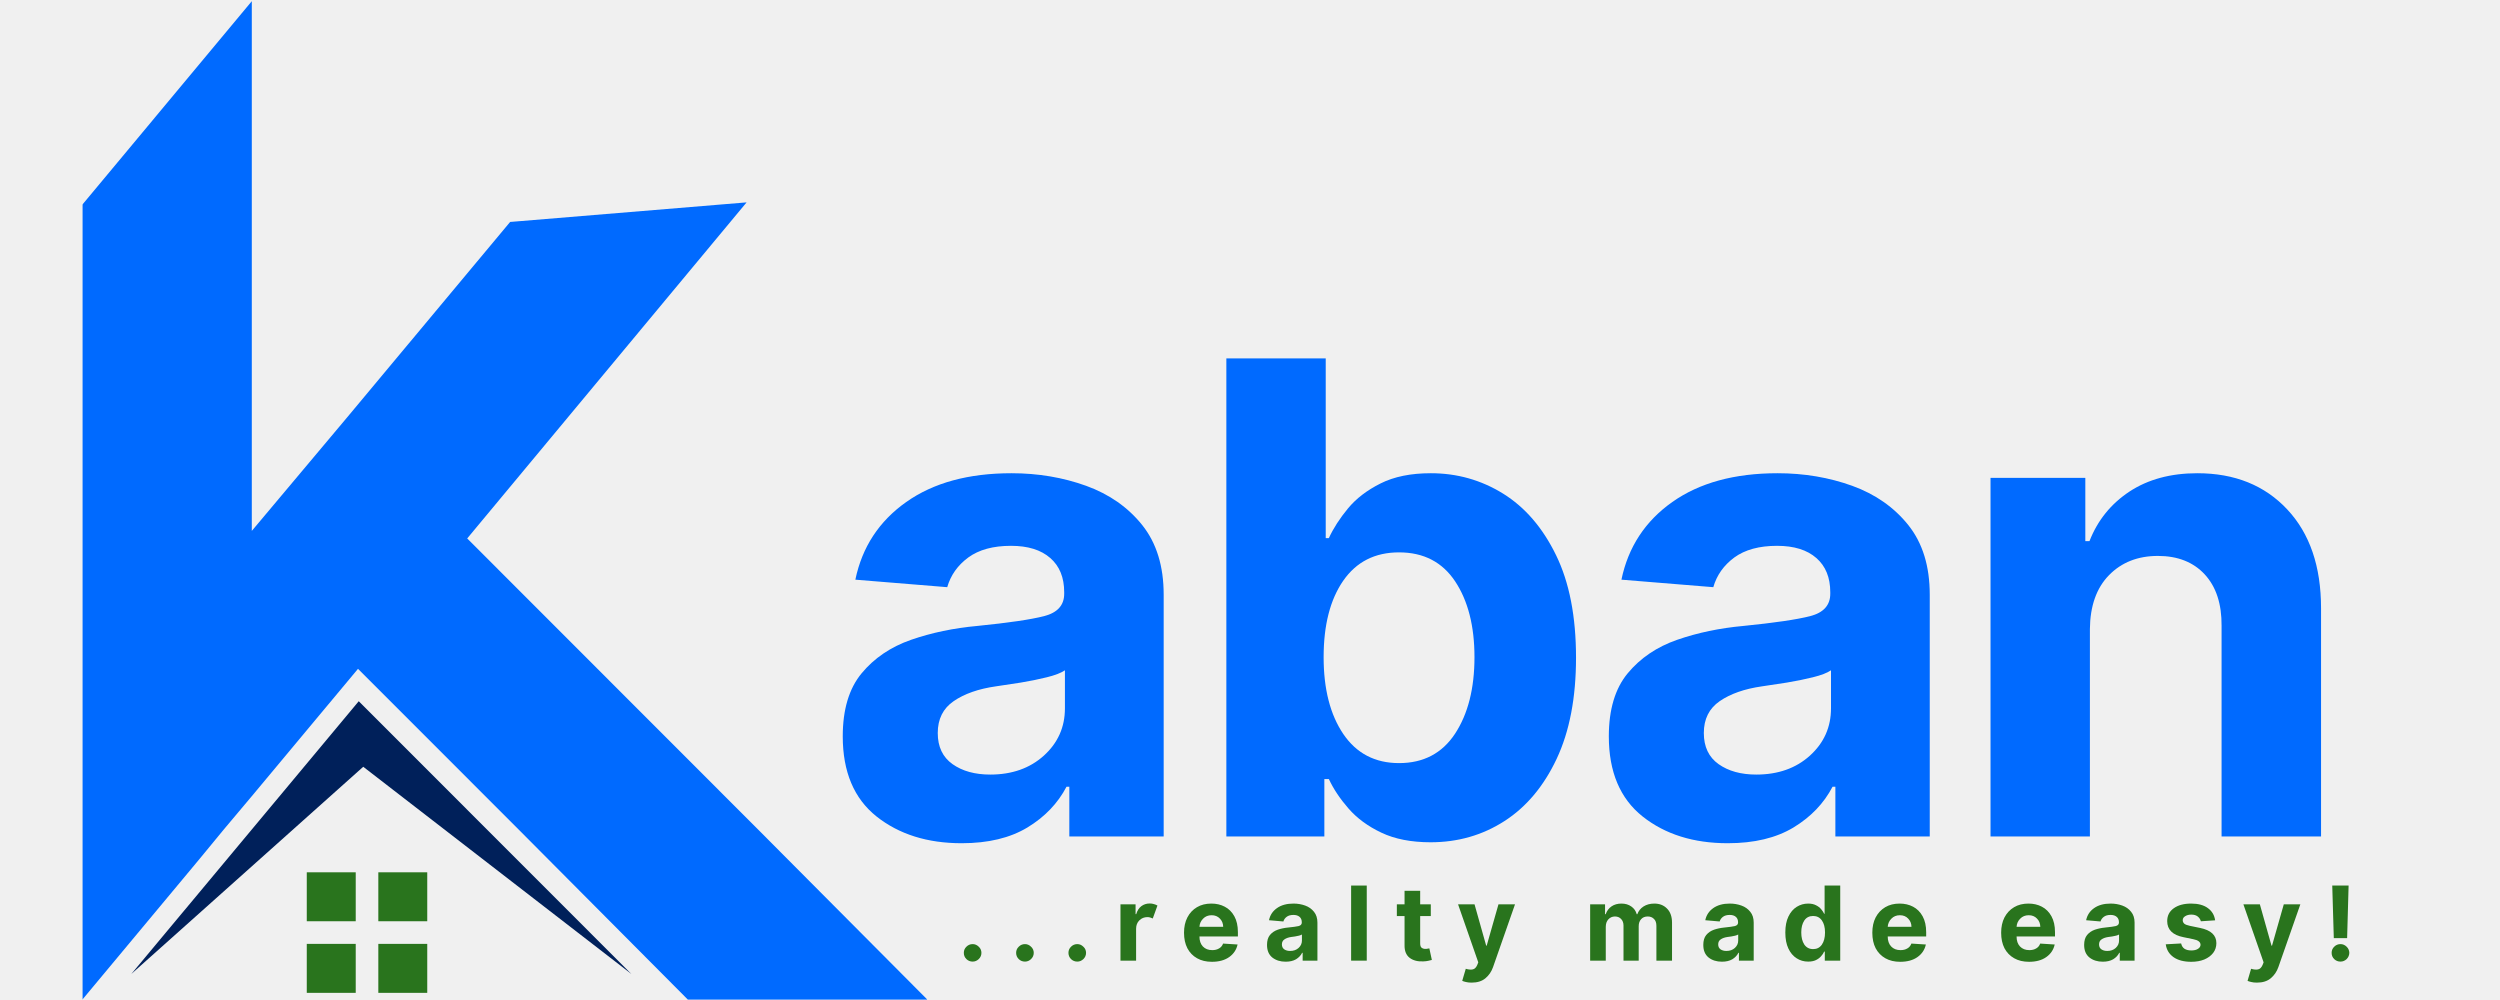
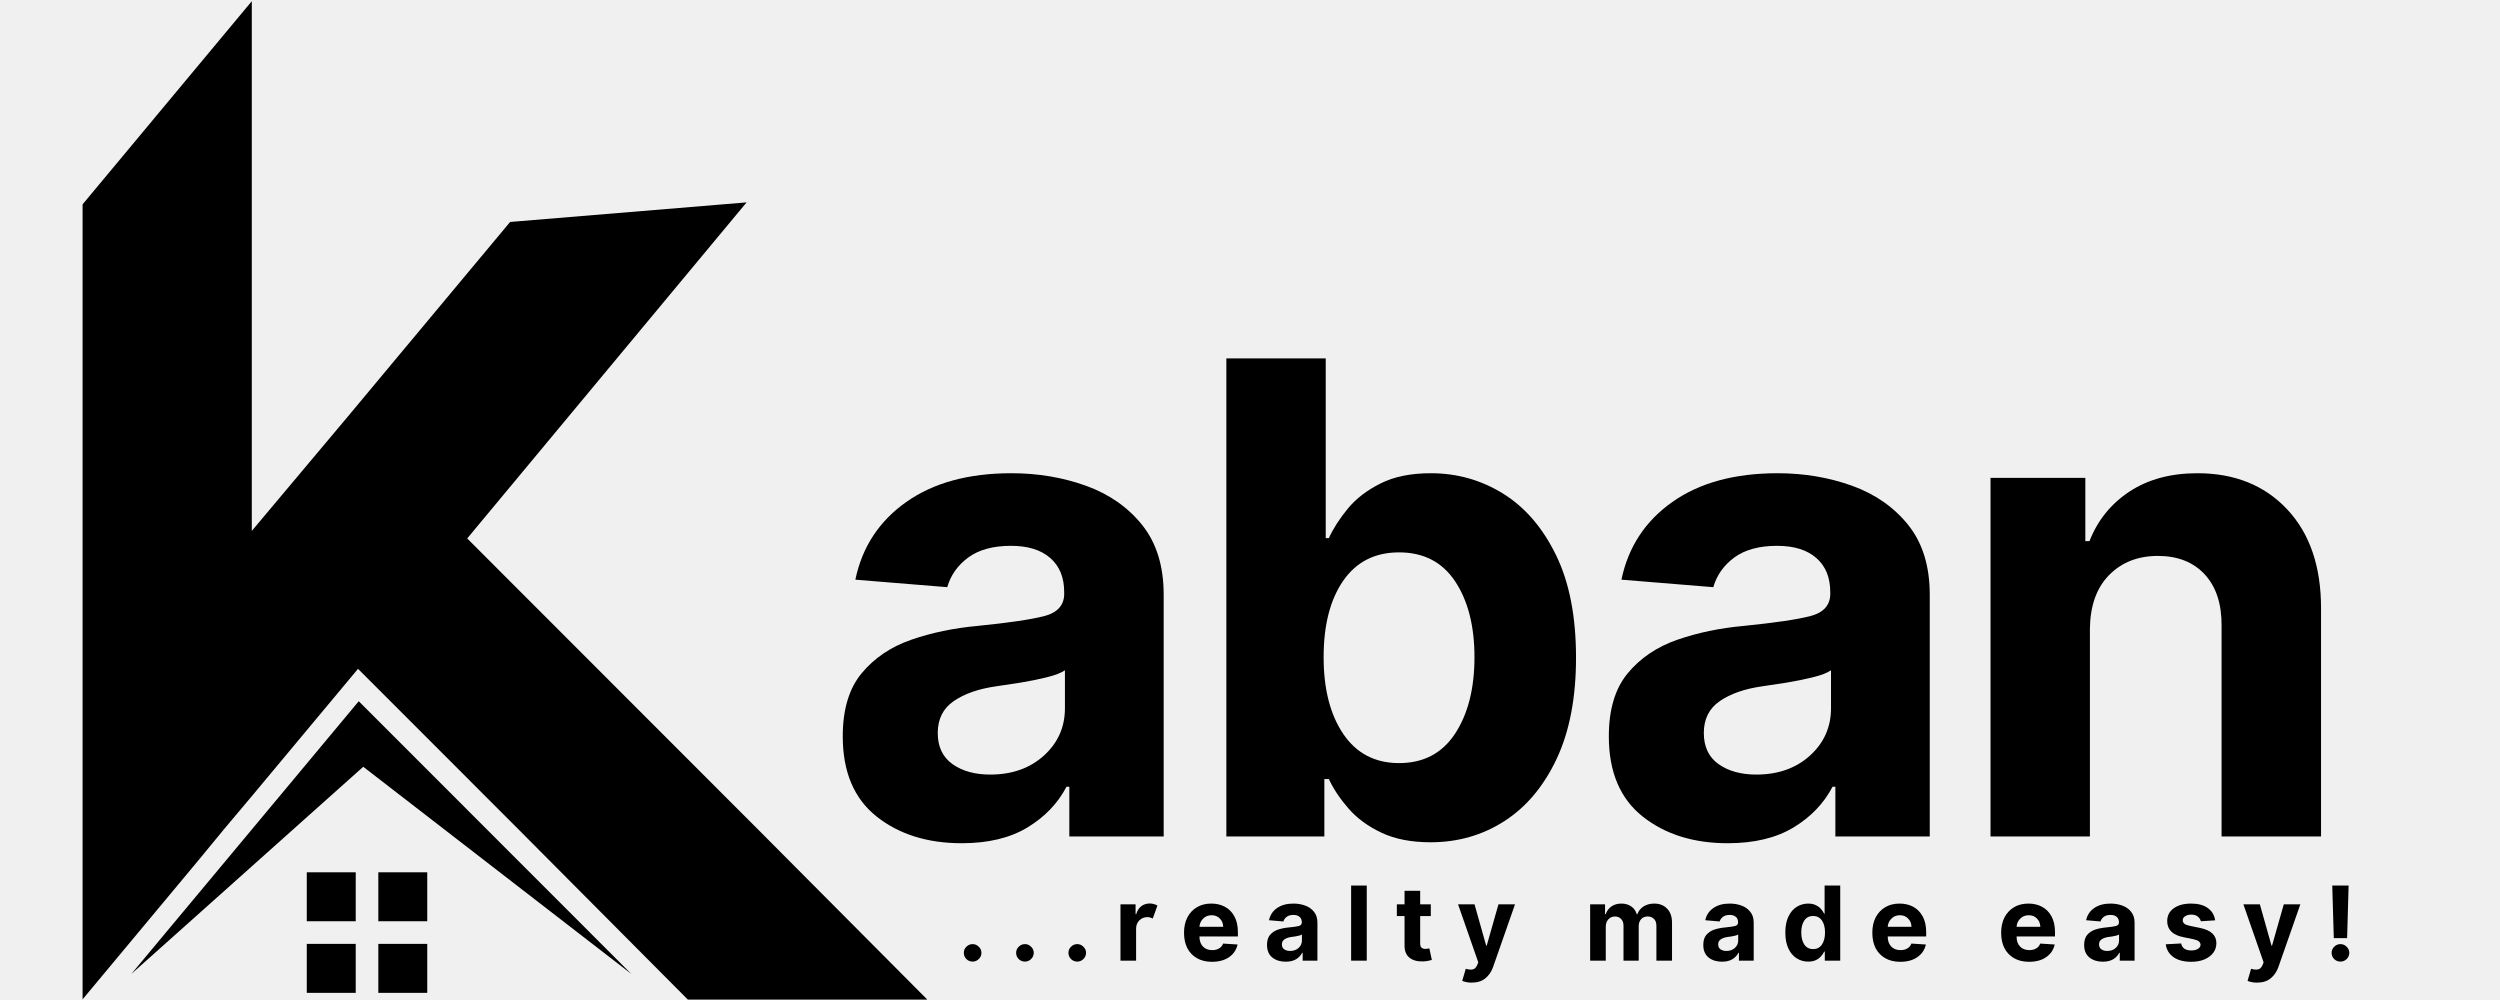
- <svg xmlns="http://www.w3.org/2000/svg" width="100" height="40" viewBox="0 0 100 40" fill="none">
+ <svg xmlns="http://www.w3.org/2000/svg" width="100" id="img" height="40" viewBox="0 0 100 40" fill="none">
  <g clip-path="url(#clip0_197_4858)">
    <mask id="mask0_197_4858" style="mask-type:luminance" maskUnits="userSpaceOnUse" x="3" y="0" width="35" height="41">
      <path d="M3.294 0.016H37.094V40.016H3.294V0.016Z" fill="white" />
    </mask>
    <g mask="url(#mask0_197_4858)">
-       <path fill-rule="evenodd" clip-rule="evenodd" d="M10.072 21.236V0.047L3.294 8.185V39.985L7.964 34.379L8.957 33.173L10.072 31.847L14.32 26.753L15.917 28.35L20.737 33.173L27.515 39.985H37.094L30.316 33.173L18.688 21.538L29.864 8.095L20.405 8.878L13.868 16.716L10.072 21.236Z" fill="#006AFF" />
+       <path fill-rule="evenodd" clip-rule="evenodd" d="M10.072 21.236V0.047L3.294 8.185V39.985L7.964 34.379L8.957 33.173L10.072 31.847L14.32 26.753L15.917 28.35L20.737 33.173L27.515 39.985H37.094L30.316 33.173L18.688 21.538L29.864 8.095L20.405 8.878L13.868 16.716L10.072 21.236Z" fill="currentColor" />
    </g>
-     <path d="M14.229 39.714H12.271V37.755H14.229V39.714ZM12.271 36.85V34.892H14.229V36.85H12.271ZM15.133 34.892H17.09V36.85H15.133V34.892ZM17.09 37.755V39.714H15.133V37.755H17.09Z" fill="#29741D" />
-     <path fill-rule="evenodd" clip-rule="evenodd" d="M5.252 38.96L14.35 28.049L25.255 38.96L14.53 30.671L5.252 38.96Z" fill="#00205A" />
-     <path d="M38.468 33.729C37.099 33.729 35.962 33.373 35.06 32.658C34.16 31.941 33.71 30.873 33.71 29.454C33.71 28.382 33.961 27.541 34.464 26.933C34.969 26.323 35.631 25.875 36.447 25.591C37.266 25.308 38.15 25.123 39.097 25.037C40.341 24.912 41.231 24.782 41.764 24.645C42.3 24.507 42.568 24.208 42.568 23.75V23.691C42.568 23.099 42.382 22.643 42.01 22.32C41.64 21.995 41.116 21.833 40.439 21.833C39.724 21.833 39.156 21.989 38.731 22.299C38.308 22.611 38.028 23.007 37.889 23.487L34.214 23.187C34.486 21.882 35.165 20.845 36.252 20.079C37.337 19.312 38.74 18.929 40.46 18.929C41.523 18.929 42.519 19.098 43.447 19.433C44.374 19.769 45.123 20.294 45.693 21.008C46.262 21.723 46.547 22.648 46.547 23.787V33.458H42.773V31.47H42.66C42.312 32.135 41.791 32.678 41.097 33.099C40.403 33.518 39.527 33.729 38.468 33.729ZM39.61 30.983C40.479 30.983 41.194 30.731 41.756 30.224C42.316 29.716 42.597 29.086 42.597 28.333V26.812C42.441 26.918 42.2 27.011 41.873 27.091C41.547 27.172 41.199 27.243 40.827 27.304C40.457 27.362 40.127 27.412 39.835 27.454C39.137 27.554 38.575 27.752 38.148 28.045C37.722 28.337 37.51 28.762 37.51 29.32C37.51 29.87 37.707 30.286 38.102 30.566C38.495 30.844 38.998 30.983 39.61 30.983Z" fill="#006AFF" />
-     <path d="M49.054 33.458V14.337H53.029V21.524H53.154C53.334 21.133 53.588 20.739 53.916 20.341C54.246 19.941 54.683 19.607 55.224 19.337C55.766 19.065 56.435 18.929 57.233 18.929C58.283 18.929 59.246 19.201 60.124 19.745C61.002 20.29 61.708 21.11 62.241 22.204C62.775 23.295 63.041 24.664 63.041 26.308C63.041 27.906 62.783 29.254 62.266 30.354C61.749 31.451 61.052 32.282 60.175 32.845C59.296 33.41 58.313 33.691 57.224 33.691C56.452 33.691 55.796 33.563 55.258 33.308C54.718 33.053 54.28 32.731 53.941 32.341C53.602 31.953 53.339 31.56 53.154 31.162H52.974V33.458H49.054ZM52.945 26.287C52.945 27.562 53.208 28.587 53.733 29.362C54.26 30.137 55.004 30.524 55.962 30.524C56.939 30.524 57.687 30.132 58.204 29.345C58.72 28.557 58.979 27.537 58.979 26.287C58.979 25.043 58.721 24.033 58.208 23.258C57.693 22.483 56.945 22.095 55.962 22.095C54.998 22.095 54.254 22.473 53.729 23.229C53.206 23.985 52.945 25.004 52.945 26.287Z" fill="#006AFF" />
-     <path d="M69.111 33.729C67.741 33.729 66.605 33.373 65.703 32.658C64.802 31.941 64.353 30.873 64.353 29.454C64.353 28.382 64.604 27.541 65.107 26.933C65.612 26.323 66.273 25.875 67.09 25.591C67.909 25.308 68.792 25.123 69.74 25.037C70.984 24.912 71.873 24.782 72.407 24.645C72.942 24.507 73.211 24.208 73.211 23.75V23.691C73.211 23.099 73.024 22.643 72.653 22.32C72.283 21.995 71.759 21.833 71.082 21.833C70.367 21.833 69.798 21.989 69.373 22.299C68.951 22.611 68.67 23.007 68.532 23.487L64.857 23.187C65.129 21.882 65.808 20.845 66.894 20.079C67.98 19.312 69.383 18.929 71.103 18.929C72.166 18.929 73.162 19.098 74.09 19.433C75.017 19.769 75.766 20.294 76.336 21.008C76.905 21.723 77.19 22.648 77.19 23.787V33.458H73.415V31.47H73.302C72.955 32.135 72.434 32.678 71.74 33.099C71.045 33.518 70.169 33.729 69.111 33.729ZM70.252 30.983C71.121 30.983 71.837 30.731 72.398 30.224C72.959 29.716 73.24 29.086 73.24 28.333V26.812C73.084 26.918 72.842 27.011 72.515 27.091C72.19 27.172 71.841 27.243 71.469 27.304C71.099 27.362 70.769 27.412 70.478 27.454C69.78 27.554 69.217 27.752 68.79 28.045C68.365 28.337 68.153 28.762 68.153 29.32C68.153 29.87 68.349 30.286 68.744 30.566C69.138 30.844 69.641 30.983 70.252 30.983Z" fill="#006AFF" />
-     <path d="M83.596 25.166V33.458H79.621V19.116H83.413V21.645H83.579C83.904 20.812 84.438 20.152 85.179 19.662C85.923 19.174 86.827 18.929 87.892 18.929C89.386 18.929 90.585 19.411 91.488 20.375C92.39 21.336 92.842 22.654 92.842 24.329V33.458H88.863V25.037C88.871 24.16 88.647 23.474 88.192 22.979C87.736 22.485 87.111 22.237 86.317 22.237C85.514 22.237 84.861 22.494 84.359 23.008C83.859 23.519 83.604 24.239 83.596 25.166Z" fill="#006AFF" />
-     <path d="M38.907 38.464C38.809 38.464 38.726 38.43 38.657 38.364C38.587 38.295 38.553 38.212 38.553 38.114C38.553 38.017 38.587 37.934 38.657 37.868C38.726 37.799 38.809 37.764 38.907 37.764C38.999 37.764 39.079 37.799 39.149 37.868C39.22 37.934 39.257 38.017 39.257 38.114C39.257 38.212 39.22 38.295 39.149 38.364C39.079 38.43 38.999 38.464 38.907 38.464Z" fill="#29741D" />
-     <path d="M41 38.464C40.902 38.464 40.818 38.43 40.75 38.364C40.68 38.295 40.645 38.212 40.645 38.114C40.645 38.017 40.68 37.934 40.75 37.868C40.818 37.799 40.902 37.764 41 37.764C41.091 37.764 41.172 37.799 41.241 37.868C41.313 37.934 41.35 38.017 41.35 38.114C41.35 38.212 41.313 38.295 41.241 38.364C41.172 38.43 41.091 38.464 41 38.464Z" fill="#29741D" />
-     <path d="M43.092 38.464C42.995 38.464 42.911 38.43 42.842 38.364C42.773 38.295 42.738 38.212 42.738 38.114C42.738 38.017 42.773 37.934 42.842 37.868C42.911 37.799 42.995 37.764 43.092 37.764C43.184 37.764 43.264 37.799 43.334 37.868C43.406 37.934 43.442 38.017 43.442 38.114C43.442 38.212 43.406 38.295 43.334 38.364C43.264 38.43 43.184 38.464 43.092 38.464Z" fill="#29741D" />
-     <path d="M44.819 38.426V36.172H45.423V36.564H45.449C45.49 36.425 45.558 36.32 45.653 36.247C45.749 36.175 45.862 36.139 45.99 36.139C46.051 36.139 46.107 36.147 46.157 36.164C46.209 36.178 46.257 36.197 46.298 36.222L46.111 36.739C46.08 36.725 46.046 36.713 46.011 36.701C45.978 36.691 45.94 36.684 45.898 36.684C45.77 36.684 45.662 36.728 45.574 36.814C45.487 36.9 45.444 37.013 45.444 37.151V38.426H44.819Z" fill="#29741D" />
-     <path d="M48.478 38.472C48.247 38.472 48.049 38.425 47.882 38.33C47.715 38.236 47.586 38.103 47.495 37.93C47.405 37.755 47.361 37.549 47.361 37.309C47.361 37.076 47.405 36.872 47.495 36.697C47.586 36.522 47.713 36.386 47.878 36.288C48.041 36.191 48.233 36.143 48.453 36.143C48.653 36.143 48.832 36.184 48.99 36.268C49.151 36.351 49.279 36.479 49.374 36.651C49.468 36.821 49.516 37.033 49.516 37.288V37.459H47.978C47.978 37.629 48.024 37.762 48.115 37.859C48.209 37.957 48.334 38.005 48.49 38.005C48.596 38.005 48.686 37.983 48.761 37.938C48.838 37.895 48.893 37.829 48.924 37.743L49.503 37.78C49.458 37.988 49.346 38.157 49.166 38.284C48.987 38.409 48.758 38.472 48.478 38.472ZM47.978 37.072H48.928C48.925 36.938 48.88 36.829 48.795 36.743C48.711 36.654 48.601 36.609 48.465 36.609C48.326 36.609 48.212 36.655 48.124 36.747C48.034 36.836 47.986 36.945 47.978 37.072Z" fill="#29741D" />
-     <path d="M51.426 38.468C51.212 38.468 51.035 38.412 50.893 38.301C50.752 38.187 50.681 38.02 50.681 37.797C50.681 37.628 50.719 37.496 50.797 37.401C50.877 37.304 50.982 37.233 51.11 37.188C51.237 37.145 51.377 37.115 51.526 37.101C51.72 37.082 51.86 37.062 51.943 37.043C52.029 37.021 52.072 36.974 52.072 36.901V36.893C52.072 36.799 52.043 36.726 51.985 36.676C51.926 36.624 51.844 36.597 51.739 36.597C51.624 36.597 51.535 36.622 51.468 36.672C51.401 36.722 51.357 36.784 51.335 36.859L50.76 36.809C50.801 36.607 50.907 36.446 51.077 36.326C51.248 36.204 51.469 36.143 51.739 36.143C51.906 36.143 52.061 36.17 52.206 36.222C52.352 36.275 52.47 36.358 52.56 36.472C52.651 36.583 52.697 36.728 52.697 36.905V38.426H52.106V38.113H52.085C52.032 38.22 51.949 38.305 51.839 38.372C51.731 38.435 51.593 38.468 51.426 38.468ZM51.606 38.038C51.741 38.038 51.854 37.999 51.943 37.918C52.032 37.837 52.077 37.738 52.077 37.622V37.38C52.051 37.397 52.012 37.412 51.96 37.426C51.91 37.437 51.856 37.449 51.797 37.459C51.739 37.468 51.687 37.475 51.643 37.48C51.532 37.497 51.443 37.529 51.377 37.576C51.31 37.621 51.276 37.687 51.276 37.776C51.276 37.862 51.307 37.928 51.368 37.972C51.432 38.017 51.511 38.038 51.606 38.038Z" fill="#29741D" />
-     <path d="M54.67 35.422V38.426H54.045V35.422H54.67Z" fill="#29741D" />
-     <path d="M57.232 36.172V36.643H56.807V37.735C56.807 37.822 56.826 37.88 56.866 37.91C56.904 37.941 56.955 37.956 57.02 37.956C57.047 37.956 57.075 37.954 57.103 37.947C57.133 37.942 57.157 37.938 57.174 37.935L57.274 38.398C57.241 38.409 57.195 38.42 57.136 38.431C57.08 38.444 57.013 38.453 56.932 38.456C56.704 38.466 56.521 38.418 56.382 38.31C56.246 38.202 56.179 38.037 56.182 37.814V36.643H55.874V36.172H56.182V35.631H56.807V36.172H57.232Z" fill="#29741D" />
-     <path d="M58.864 39.305C58.774 39.305 58.698 39.297 58.635 39.28C58.573 39.266 58.524 39.251 58.489 39.234L58.631 38.751C58.741 38.784 58.835 38.793 58.91 38.776C58.985 38.761 59.044 38.703 59.089 38.601L59.131 38.493L58.322 36.172H58.981L59.447 37.826H59.468L59.939 36.172H60.601L59.722 38.684C59.658 38.865 59.557 39.014 59.418 39.13C59.279 39.247 59.094 39.305 58.864 39.305Z" fill="#29741D" />
-     <path d="M63.606 38.426V36.172H64.202V36.568H64.227C64.274 36.434 64.352 36.33 64.461 36.255C64.571 36.18 64.703 36.143 64.856 36.143C65.012 36.143 65.144 36.182 65.252 36.259C65.361 36.334 65.433 36.437 65.469 36.568H65.494C65.538 36.441 65.62 36.337 65.74 36.259C65.862 36.182 66.006 36.143 66.173 36.143C66.381 36.143 66.55 36.209 66.681 36.343C66.815 36.476 66.881 36.666 66.881 36.909V38.426H66.256V37.034C66.256 36.909 66.223 36.816 66.156 36.755C66.092 36.691 66.011 36.659 65.911 36.659C65.796 36.659 65.707 36.696 65.644 36.768C65.579 36.84 65.548 36.934 65.548 37.051V38.426H64.94V37.022C64.94 36.911 64.907 36.824 64.844 36.759C64.782 36.693 64.7 36.659 64.598 36.659C64.495 36.659 64.407 36.697 64.336 36.772C64.266 36.847 64.231 36.947 64.231 37.072V38.426H63.606Z" fill="#29741D" />
-     <path d="M68.878 38.468C68.663 38.468 68.486 38.412 68.344 38.301C68.203 38.187 68.132 38.02 68.132 37.797C68.132 37.628 68.17 37.496 68.249 37.401C68.329 37.304 68.433 37.233 68.561 37.188C68.688 37.145 68.828 37.115 68.978 37.101C69.171 37.082 69.311 37.062 69.394 37.043C69.48 37.021 69.523 36.974 69.523 36.901V36.893C69.523 36.799 69.494 36.726 69.436 36.676C69.378 36.624 69.295 36.597 69.19 36.597C69.076 36.597 68.986 36.622 68.919 36.672C68.853 36.722 68.808 36.784 68.786 36.859L68.211 36.809C68.253 36.607 68.358 36.446 68.528 36.326C68.7 36.204 68.92 36.143 69.19 36.143C69.357 36.143 69.512 36.17 69.657 36.222C69.804 36.275 69.921 36.358 70.011 36.472C70.103 36.583 70.148 36.728 70.148 36.905V38.426H69.557V38.113H69.536C69.483 38.22 69.401 38.305 69.29 38.372C69.182 38.435 69.044 38.468 68.878 38.468ZM69.057 38.038C69.192 38.038 69.305 37.999 69.394 37.918C69.483 37.837 69.528 37.738 69.528 37.622V37.38C69.503 37.397 69.463 37.412 69.411 37.426C69.361 37.437 69.307 37.449 69.249 37.459C69.19 37.468 69.138 37.475 69.094 37.48C68.983 37.497 68.894 37.529 68.828 37.576C68.761 37.621 68.728 37.687 68.728 37.776C68.728 37.862 68.758 37.928 68.819 37.972C68.883 38.017 68.962 38.038 69.057 38.038Z" fill="#29741D" />
-     <path d="M72.326 38.464C72.156 38.464 72.002 38.42 71.863 38.33C71.724 38.242 71.614 38.111 71.534 37.938C71.453 37.767 71.413 37.554 71.413 37.301C71.413 37.043 71.455 36.829 71.538 36.659C71.621 36.487 71.732 36.358 71.871 36.272C72.01 36.187 72.161 36.143 72.326 36.143C72.451 36.143 72.555 36.166 72.638 36.209C72.724 36.251 72.793 36.304 72.846 36.368C72.898 36.429 72.939 36.491 72.967 36.551H72.984V35.422H73.609V38.426H72.992V38.063H72.967C72.939 38.128 72.897 38.191 72.842 38.251C72.789 38.312 72.719 38.364 72.634 38.405C72.551 38.444 72.448 38.464 72.326 38.464ZM72.526 37.964C72.676 37.964 72.792 37.904 72.876 37.784C72.959 37.663 73.001 37.5 73.001 37.297C73.001 37.097 72.959 36.938 72.876 36.818C72.792 36.699 72.676 36.639 72.526 36.639C72.369 36.639 72.252 36.7 72.171 36.822C72.09 36.945 72.051 37.103 72.051 37.297C72.051 37.495 72.09 37.655 72.171 37.78C72.255 37.903 72.373 37.964 72.526 37.964Z" fill="#29741D" />
-     <path d="M76.009 38.472C75.778 38.472 75.58 38.425 75.413 38.33C75.247 38.236 75.118 38.103 75.026 37.93C74.936 37.755 74.893 37.549 74.893 37.309C74.893 37.076 74.936 36.872 75.026 36.697C75.118 36.522 75.245 36.386 75.409 36.288C75.573 36.191 75.764 36.143 75.984 36.143C76.184 36.143 76.363 36.184 76.522 36.268C76.682 36.351 76.81 36.479 76.905 36.651C76.999 36.821 77.047 37.033 77.047 37.288V37.459H75.509C75.509 37.629 75.555 37.762 75.647 37.859C75.74 37.957 75.865 38.005 76.022 38.005C76.127 38.005 76.218 37.983 76.293 37.938C76.37 37.895 76.424 37.829 76.455 37.743L77.034 37.78C76.99 37.988 76.877 38.157 76.697 38.284C76.519 38.409 76.29 38.472 76.009 38.472ZM75.509 37.072H76.459C76.456 36.938 76.411 36.829 76.326 36.743C76.243 36.654 76.132 36.609 75.997 36.609C75.857 36.609 75.744 36.655 75.655 36.747C75.566 36.836 75.518 36.945 75.509 37.072Z" fill="#29741D" />
-     <path d="M81.163 38.472C80.931 38.472 80.733 38.425 80.567 38.33C80.4 38.236 80.271 38.103 80.179 37.93C80.09 37.755 80.046 37.549 80.046 37.309C80.046 37.076 80.09 36.872 80.179 36.697C80.271 36.522 80.398 36.386 80.563 36.288C80.726 36.191 80.918 36.143 81.138 36.143C81.338 36.143 81.517 36.184 81.675 36.268C81.835 36.351 81.964 36.479 82.058 36.651C82.152 36.821 82.2 37.033 82.2 37.288V37.459H80.663C80.663 37.629 80.708 37.762 80.8 37.859C80.894 37.957 81.019 38.005 81.175 38.005C81.28 38.005 81.371 37.983 81.446 37.938C81.523 37.895 81.577 37.829 81.608 37.743L82.188 37.78C82.143 37.988 82.03 38.157 81.85 38.284C81.672 38.409 81.443 38.472 81.163 38.472ZM80.663 37.072H81.613C81.609 36.938 81.565 36.829 81.479 36.743C81.396 36.654 81.285 36.609 81.15 36.609C81.01 36.609 80.897 36.655 80.808 36.747C80.719 36.836 80.671 36.945 80.663 37.072Z" fill="#29741D" />
-     <path d="M84.112 38.468C83.897 38.468 83.72 38.412 83.579 38.301C83.437 38.187 83.366 38.02 83.366 37.797C83.366 37.628 83.405 37.496 83.483 37.401C83.563 37.304 83.667 37.233 83.795 37.188C83.922 37.145 84.062 37.115 84.212 37.101C84.406 37.082 84.545 37.062 84.629 37.043C84.714 37.021 84.758 36.974 84.758 36.901V36.893C84.758 36.799 84.729 36.726 84.67 36.676C84.612 36.624 84.53 36.597 84.424 36.597C84.31 36.597 84.22 36.622 84.154 36.672C84.087 36.722 84.042 36.784 84.02 36.859L83.445 36.809C83.487 36.607 83.592 36.446 83.762 36.326C83.934 36.204 84.155 36.143 84.424 36.143C84.591 36.143 84.746 36.17 84.891 36.222C85.038 36.275 85.156 36.358 85.245 36.472C85.337 36.583 85.383 36.728 85.383 36.905V38.426H84.791V38.113H84.77C84.717 38.22 84.635 38.305 84.525 38.372C84.416 38.435 84.279 38.468 84.112 38.468ZM84.291 38.038C84.427 38.038 84.539 37.999 84.629 37.918C84.717 37.837 84.762 37.738 84.762 37.622V37.38C84.737 37.397 84.698 37.412 84.645 37.426C84.595 37.437 84.541 37.449 84.483 37.459C84.424 37.468 84.373 37.475 84.329 37.48C84.217 37.497 84.129 37.529 84.062 37.576C83.995 37.621 83.962 37.687 83.962 37.776C83.962 37.862 83.992 37.928 84.054 37.972C84.117 38.017 84.196 38.038 84.291 38.038Z" fill="#29741D" />
-     <path d="M88.605 36.813L88.034 36.851C88.017 36.779 87.977 36.717 87.913 36.663C87.849 36.611 87.763 36.584 87.655 36.584C87.557 36.584 87.476 36.605 87.409 36.647C87.342 36.686 87.309 36.74 87.309 36.809C87.309 36.862 87.33 36.908 87.371 36.947C87.415 36.983 87.49 37.012 87.597 37.034L88.005 37.118C88.438 37.207 88.655 37.409 88.655 37.726C88.655 37.876 88.611 38.007 88.526 38.118C88.439 38.229 88.322 38.316 88.171 38.38C88.022 38.441 87.848 38.472 87.651 38.472C87.353 38.472 87.115 38.409 86.938 38.284C86.763 38.159 86.66 37.988 86.63 37.772L87.246 37.738C87.265 37.833 87.31 37.904 87.38 37.951C87.452 37.996 87.543 38.018 87.655 38.018C87.763 38.018 87.851 37.997 87.917 37.955C87.986 37.911 88.022 37.855 88.022 37.788C88.018 37.678 87.921 37.604 87.73 37.568L87.342 37.488C86.906 37.403 86.688 37.187 86.688 36.843C86.688 36.626 86.776 36.455 86.951 36.33C87.126 36.205 87.357 36.143 87.647 36.143C87.93 36.143 88.153 36.204 88.317 36.326C88.481 36.446 88.577 36.608 88.605 36.813Z" fill="#29741D" />
-     <path d="M90.277 39.305C90.187 39.305 90.111 39.297 90.048 39.28C89.986 39.266 89.937 39.251 89.902 39.234L90.044 38.751C90.154 38.784 90.248 38.793 90.323 38.776C90.398 38.761 90.457 38.703 90.502 38.601L90.544 38.493L89.735 36.172H90.394L90.86 37.826H90.881L91.352 36.172H92.014L91.135 38.684C91.071 38.865 90.97 39.014 90.831 39.13C90.692 39.247 90.507 39.305 90.277 39.305Z" fill="#29741D" />
-     <path d="M93.944 35.422L93.885 37.526H93.352L93.29 35.422H93.944ZM93.619 38.464C93.521 38.464 93.438 38.43 93.369 38.364C93.299 38.295 93.265 38.212 93.265 38.114C93.265 38.017 93.299 37.934 93.369 37.868C93.438 37.799 93.521 37.764 93.619 37.764C93.713 37.764 93.795 37.799 93.865 37.868C93.933 37.934 93.97 38.017 93.973 38.114C93.97 38.212 93.933 38.295 93.865 38.364C93.795 38.43 93.713 38.464 93.619 38.464Z" fill="#29741D" />
+     <path d="M14.229 39.714H12.271V37.755H14.229V39.714ZM12.271 36.85V34.892H14.229V36.85H12.271ZM15.133 34.892H17.09V36.85H15.133V34.892ZM17.09 37.755V39.714H15.133V37.755H17.09Z" fill="currentColor" />
+     <path fill-rule="evenodd" clip-rule="evenodd" d="M5.252 38.96L14.35 28.049L25.255 38.96L14.53 30.671L5.252 38.96Z" fill="currentColor" />
+     <path d="M38.468 33.729C37.099 33.729 35.962 33.373 35.06 32.658C34.16 31.941 33.71 30.873 33.71 29.454C33.71 28.382 33.961 27.541 34.464 26.933C34.969 26.323 35.631 25.875 36.447 25.591C37.266 25.308 38.15 25.123 39.097 25.037C40.341 24.912 41.231 24.782 41.764 24.645C42.3 24.507 42.568 24.208 42.568 23.75V23.691C42.568 23.099 42.382 22.643 42.01 22.32C41.64 21.995 41.116 21.833 40.439 21.833C39.724 21.833 39.156 21.989 38.731 22.299C38.308 22.611 38.028 23.007 37.889 23.487L34.214 23.187C34.486 21.882 35.165 20.845 36.252 20.079C37.337 19.312 38.74 18.929 40.46 18.929C41.523 18.929 42.519 19.098 43.447 19.433C44.374 19.769 45.123 20.294 45.693 21.008C46.262 21.723 46.547 22.648 46.547 23.787V33.458H42.773V31.47H42.66C42.312 32.135 41.791 32.678 41.097 33.099C40.403 33.518 39.527 33.729 38.468 33.729ZM39.61 30.983C40.479 30.983 41.194 30.731 41.756 30.224C42.316 29.716 42.597 29.086 42.597 28.333V26.812C42.441 26.918 42.2 27.011 41.873 27.091C41.547 27.172 41.199 27.243 40.827 27.304C40.457 27.362 40.127 27.412 39.835 27.454C39.137 27.554 38.575 27.752 38.148 28.045C37.722 28.337 37.51 28.762 37.51 29.32C37.51 29.87 37.707 30.286 38.102 30.566C38.495 30.844 38.998 30.983 39.61 30.983Z" fill="currentColor" />
+     <path d="M49.054 33.458V14.337H53.029V21.524H53.154C53.334 21.133 53.588 20.739 53.916 20.341C54.246 19.941 54.683 19.607 55.224 19.337C55.766 19.065 56.435 18.929 57.233 18.929C58.283 18.929 59.246 19.201 60.124 19.745C61.002 20.29 61.708 21.11 62.241 22.204C62.775 23.295 63.041 24.664 63.041 26.308C63.041 27.906 62.783 29.254 62.266 30.354C61.749 31.451 61.052 32.282 60.175 32.845C59.296 33.41 58.313 33.691 57.224 33.691C56.452 33.691 55.796 33.563 55.258 33.308C54.718 33.053 54.28 32.731 53.941 32.341C53.602 31.953 53.339 31.56 53.154 31.162H52.974V33.458H49.054ZM52.945 26.287C52.945 27.562 53.208 28.587 53.733 29.362C54.26 30.137 55.004 30.524 55.962 30.524C56.939 30.524 57.687 30.132 58.204 29.345C58.72 28.557 58.979 27.537 58.979 26.287C58.979 25.043 58.721 24.033 58.208 23.258C57.693 22.483 56.945 22.095 55.962 22.095C54.998 22.095 54.254 22.473 53.729 23.229C53.206 23.985 52.945 25.004 52.945 26.287Z" fill="currentColor" />
+     <path d="M69.111 33.729C67.741 33.729 66.605 33.373 65.703 32.658C64.802 31.941 64.353 30.873 64.353 29.454C64.353 28.382 64.604 27.541 65.107 26.933C65.612 26.323 66.273 25.875 67.09 25.591C67.909 25.308 68.792 25.123 69.74 25.037C70.984 24.912 71.873 24.782 72.407 24.645C72.942 24.507 73.211 24.208 73.211 23.75V23.691C73.211 23.099 73.024 22.643 72.653 22.32C72.283 21.995 71.759 21.833 71.082 21.833C70.367 21.833 69.798 21.989 69.373 22.299C68.951 22.611 68.67 23.007 68.532 23.487L64.857 23.187C65.129 21.882 65.808 20.845 66.894 20.079C67.98 19.312 69.383 18.929 71.103 18.929C72.166 18.929 73.162 19.098 74.09 19.433C75.017 19.769 75.766 20.294 76.336 21.008C76.905 21.723 77.19 22.648 77.19 23.787V33.458H73.415V31.47H73.302C72.955 32.135 72.434 32.678 71.74 33.099C71.045 33.518 70.169 33.729 69.111 33.729ZM70.252 30.983C71.121 30.983 71.837 30.731 72.398 30.224C72.959 29.716 73.24 29.086 73.24 28.333V26.812C73.084 26.918 72.842 27.011 72.515 27.091C72.19 27.172 71.841 27.243 71.469 27.304C71.099 27.362 70.769 27.412 70.478 27.454C69.78 27.554 69.217 27.752 68.79 28.045C68.365 28.337 68.153 28.762 68.153 29.32C68.153 29.87 68.349 30.286 68.744 30.566C69.138 30.844 69.641 30.983 70.252 30.983Z" fill="currentColor" />
+     <path d="M83.596 25.166V33.458H79.621V19.116H83.413V21.645H83.579C83.904 20.812 84.438 20.152 85.179 19.662C85.923 19.174 86.827 18.929 87.892 18.929C89.386 18.929 90.585 19.411 91.488 20.375C92.39 21.336 92.842 22.654 92.842 24.329V33.458H88.863V25.037C88.871 24.16 88.647 23.474 88.192 22.979C87.736 22.485 87.111 22.237 86.317 22.237C85.514 22.237 84.861 22.494 84.359 23.008C83.859 23.519 83.604 24.239 83.596 25.166Z" fill="currentColor" />
+     <path d="M38.907 38.464C38.809 38.464 38.726 38.43 38.657 38.364C38.587 38.295 38.553 38.212 38.553 38.114C38.553 38.017 38.587 37.934 38.657 37.868C38.726 37.799 38.809 37.764 38.907 37.764C38.999 37.764 39.079 37.799 39.149 37.868C39.22 37.934 39.257 38.017 39.257 38.114C39.257 38.212 39.22 38.295 39.149 38.364C39.079 38.43 38.999 38.464 38.907 38.464Z" fill="currentColor" />
+     <path d="M41 38.464C40.902 38.464 40.818 38.43 40.75 38.364C40.68 38.295 40.645 38.212 40.645 38.114C40.645 38.017 40.68 37.934 40.75 37.868C40.818 37.799 40.902 37.764 41 37.764C41.091 37.764 41.172 37.799 41.241 37.868C41.313 37.934 41.35 38.017 41.35 38.114C41.35 38.212 41.313 38.295 41.241 38.364C41.172 38.43 41.091 38.464 41 38.464Z" fill="currentColor" />
+     <path d="M43.092 38.464C42.995 38.464 42.911 38.43 42.842 38.364C42.773 38.295 42.738 38.212 42.738 38.114C42.738 38.017 42.773 37.934 42.842 37.868C42.911 37.799 42.995 37.764 43.092 37.764C43.184 37.764 43.264 37.799 43.334 37.868C43.406 37.934 43.442 38.017 43.442 38.114C43.442 38.212 43.406 38.295 43.334 38.364C43.264 38.43 43.184 38.464 43.092 38.464Z" fill="currentColor" />
+     <path d="M44.819 38.426V36.172H45.423V36.564H45.449C45.49 36.425 45.558 36.32 45.653 36.247C45.749 36.175 45.862 36.139 45.99 36.139C46.051 36.139 46.107 36.147 46.157 36.164C46.209 36.178 46.257 36.197 46.298 36.222L46.111 36.739C46.08 36.725 46.046 36.713 46.011 36.701C45.978 36.691 45.94 36.684 45.898 36.684C45.77 36.684 45.662 36.728 45.574 36.814C45.487 36.9 45.444 37.013 45.444 37.151V38.426H44.819Z" fill="currentColor" />
+     <path d="M48.478 38.472C48.247 38.472 48.049 38.425 47.882 38.33C47.715 38.236 47.586 38.103 47.495 37.93C47.405 37.755 47.361 37.549 47.361 37.309C47.361 37.076 47.405 36.872 47.495 36.697C47.586 36.522 47.713 36.386 47.878 36.288C48.041 36.191 48.233 36.143 48.453 36.143C48.653 36.143 48.832 36.184 48.99 36.268C49.151 36.351 49.279 36.479 49.374 36.651C49.468 36.821 49.516 37.033 49.516 37.288V37.459H47.978C47.978 37.629 48.024 37.762 48.115 37.859C48.209 37.957 48.334 38.005 48.49 38.005C48.596 38.005 48.686 37.983 48.761 37.938C48.838 37.895 48.893 37.829 48.924 37.743L49.503 37.78C49.458 37.988 49.346 38.157 49.166 38.284C48.987 38.409 48.758 38.472 48.478 38.472ZM47.978 37.072H48.928C48.925 36.938 48.88 36.829 48.795 36.743C48.711 36.654 48.601 36.609 48.465 36.609C48.326 36.609 48.212 36.655 48.124 36.747C48.034 36.836 47.986 36.945 47.978 37.072Z" fill="currentColor" />
+     <path d="M51.426 38.468C51.212 38.468 51.035 38.412 50.893 38.301C50.752 38.187 50.681 38.02 50.681 37.797C50.681 37.628 50.719 37.496 50.797 37.401C50.877 37.304 50.982 37.233 51.11 37.188C51.237 37.145 51.377 37.115 51.526 37.101C51.72 37.082 51.86 37.062 51.943 37.043C52.029 37.021 52.072 36.974 52.072 36.901V36.893C52.072 36.799 52.043 36.726 51.985 36.676C51.926 36.624 51.844 36.597 51.739 36.597C51.624 36.597 51.535 36.622 51.468 36.672C51.401 36.722 51.357 36.784 51.335 36.859L50.76 36.809C50.801 36.607 50.907 36.446 51.077 36.326C51.248 36.204 51.469 36.143 51.739 36.143C51.906 36.143 52.061 36.17 52.206 36.222C52.352 36.275 52.47 36.358 52.56 36.472C52.651 36.583 52.697 36.728 52.697 36.905V38.426H52.106V38.113H52.085C52.032 38.22 51.949 38.305 51.839 38.372C51.731 38.435 51.593 38.468 51.426 38.468ZM51.606 38.038C51.741 38.038 51.854 37.999 51.943 37.918C52.032 37.837 52.077 37.738 52.077 37.622V37.38C52.051 37.397 52.012 37.412 51.96 37.426C51.91 37.437 51.856 37.449 51.797 37.459C51.739 37.468 51.687 37.475 51.643 37.48C51.532 37.497 51.443 37.529 51.377 37.576C51.31 37.621 51.276 37.687 51.276 37.776C51.276 37.862 51.307 37.928 51.368 37.972C51.432 38.017 51.511 38.038 51.606 38.038Z" fill="currentColor" />
+     <path d="M54.67 35.422V38.426H54.045V35.422H54.67Z" fill="currentColor" />
+     <path d="M57.232 36.172V36.643H56.807V37.735C56.807 37.822 56.826 37.88 56.866 37.91C56.904 37.941 56.955 37.956 57.02 37.956C57.047 37.956 57.075 37.954 57.103 37.947C57.133 37.942 57.157 37.938 57.174 37.935L57.274 38.398C57.241 38.409 57.195 38.42 57.136 38.431C57.08 38.444 57.013 38.453 56.932 38.456C56.704 38.466 56.521 38.418 56.382 38.31C56.246 38.202 56.179 38.037 56.182 37.814V36.643H55.874V36.172H56.182V35.631H56.807V36.172H57.232Z" fill="currentColor" />
+     <path d="M58.864 39.305C58.774 39.305 58.698 39.297 58.635 39.28C58.573 39.266 58.524 39.251 58.489 39.234L58.631 38.751C58.741 38.784 58.835 38.793 58.91 38.776C58.985 38.761 59.044 38.703 59.089 38.601L59.131 38.493L58.322 36.172H58.981L59.447 37.826H59.468L59.939 36.172H60.601L59.722 38.684C59.658 38.865 59.557 39.014 59.418 39.13C59.279 39.247 59.094 39.305 58.864 39.305Z" fill="currentColor" />
+     <path d="M63.606 38.426V36.172H64.202V36.568H64.227C64.274 36.434 64.352 36.33 64.461 36.255C64.571 36.18 64.703 36.143 64.856 36.143C65.012 36.143 65.144 36.182 65.252 36.259C65.361 36.334 65.433 36.437 65.469 36.568H65.494C65.538 36.441 65.62 36.337 65.74 36.259C65.862 36.182 66.006 36.143 66.173 36.143C66.381 36.143 66.55 36.209 66.681 36.343C66.815 36.476 66.881 36.666 66.881 36.909V38.426H66.256V37.034C66.256 36.909 66.223 36.816 66.156 36.755C66.092 36.691 66.011 36.659 65.911 36.659C65.796 36.659 65.707 36.696 65.644 36.768C65.579 36.84 65.548 36.934 65.548 37.051V38.426H64.94V37.022C64.94 36.911 64.907 36.824 64.844 36.759C64.782 36.693 64.7 36.659 64.598 36.659C64.495 36.659 64.407 36.697 64.336 36.772C64.266 36.847 64.231 36.947 64.231 37.072V38.426H63.606Z" fill="currentColor" />
+     <path d="M68.878 38.468C68.663 38.468 68.486 38.412 68.344 38.301C68.203 38.187 68.132 38.02 68.132 37.797C68.132 37.628 68.17 37.496 68.249 37.401C68.329 37.304 68.433 37.233 68.561 37.188C68.688 37.145 68.828 37.115 68.978 37.101C69.171 37.082 69.311 37.062 69.394 37.043C69.48 37.021 69.523 36.974 69.523 36.901V36.893C69.523 36.799 69.494 36.726 69.436 36.676C69.378 36.624 69.295 36.597 69.19 36.597C69.076 36.597 68.986 36.622 68.919 36.672C68.853 36.722 68.808 36.784 68.786 36.859L68.211 36.809C68.253 36.607 68.358 36.446 68.528 36.326C68.7 36.204 68.92 36.143 69.19 36.143C69.357 36.143 69.512 36.17 69.657 36.222C69.804 36.275 69.921 36.358 70.011 36.472C70.103 36.583 70.148 36.728 70.148 36.905V38.426H69.557V38.113H69.536C69.483 38.22 69.401 38.305 69.29 38.372C69.182 38.435 69.044 38.468 68.878 38.468ZM69.057 38.038C69.192 38.038 69.305 37.999 69.394 37.918C69.483 37.837 69.528 37.738 69.528 37.622V37.38C69.503 37.397 69.463 37.412 69.411 37.426C69.361 37.437 69.307 37.449 69.249 37.459C69.19 37.468 69.138 37.475 69.094 37.48C68.983 37.497 68.894 37.529 68.828 37.576C68.761 37.621 68.728 37.687 68.728 37.776C68.728 37.862 68.758 37.928 68.819 37.972C68.883 38.017 68.962 38.038 69.057 38.038Z" fill="currentColor" />
+     <path d="M72.326 38.464C72.156 38.464 72.002 38.42 71.863 38.33C71.724 38.242 71.614 38.111 71.534 37.938C71.453 37.767 71.413 37.554 71.413 37.301C71.413 37.043 71.455 36.829 71.538 36.659C71.621 36.487 71.732 36.358 71.871 36.272C72.01 36.187 72.161 36.143 72.326 36.143C72.451 36.143 72.555 36.166 72.638 36.209C72.724 36.251 72.793 36.304 72.846 36.368C72.898 36.429 72.939 36.491 72.967 36.551H72.984V35.422H73.609V38.426H72.992V38.063H72.967C72.939 38.128 72.897 38.191 72.842 38.251C72.789 38.312 72.719 38.364 72.634 38.405C72.551 38.444 72.448 38.464 72.326 38.464ZM72.526 37.964C72.676 37.964 72.792 37.904 72.876 37.784C72.959 37.663 73.001 37.5 73.001 37.297C73.001 37.097 72.959 36.938 72.876 36.818C72.792 36.699 72.676 36.639 72.526 36.639C72.369 36.639 72.252 36.7 72.171 36.822C72.09 36.945 72.051 37.103 72.051 37.297C72.051 37.495 72.09 37.655 72.171 37.78C72.255 37.903 72.373 37.964 72.526 37.964Z" fill="currentColor" />
+     <path d="M76.009 38.472C75.778 38.472 75.58 38.425 75.413 38.33C75.247 38.236 75.118 38.103 75.026 37.93C74.936 37.755 74.893 37.549 74.893 37.309C74.893 37.076 74.936 36.872 75.026 36.697C75.118 36.522 75.245 36.386 75.409 36.288C75.573 36.191 75.764 36.143 75.984 36.143C76.184 36.143 76.363 36.184 76.522 36.268C76.682 36.351 76.81 36.479 76.905 36.651C76.999 36.821 77.047 37.033 77.047 37.288V37.459H75.509C75.509 37.629 75.555 37.762 75.647 37.859C75.74 37.957 75.865 38.005 76.022 38.005C76.127 38.005 76.218 37.983 76.293 37.938C76.37 37.895 76.424 37.829 76.455 37.743L77.034 37.78C76.99 37.988 76.877 38.157 76.697 38.284C76.519 38.409 76.29 38.472 76.009 38.472ZM75.509 37.072H76.459C76.456 36.938 76.411 36.829 76.326 36.743C76.243 36.654 76.132 36.609 75.997 36.609C75.857 36.609 75.744 36.655 75.655 36.747C75.566 36.836 75.518 36.945 75.509 37.072Z" fill="currentColor" />
+     <path d="M81.163 38.472C80.931 38.472 80.733 38.425 80.567 38.33C80.4 38.236 80.271 38.103 80.179 37.93C80.09 37.755 80.046 37.549 80.046 37.309C80.046 37.076 80.09 36.872 80.179 36.697C80.271 36.522 80.398 36.386 80.563 36.288C80.726 36.191 80.918 36.143 81.138 36.143C81.338 36.143 81.517 36.184 81.675 36.268C81.835 36.351 81.964 36.479 82.058 36.651C82.152 36.821 82.2 37.033 82.2 37.288V37.459H80.663C80.663 37.629 80.708 37.762 80.8 37.859C80.894 37.957 81.019 38.005 81.175 38.005C81.28 38.005 81.371 37.983 81.446 37.938C81.523 37.895 81.577 37.829 81.608 37.743L82.188 37.78C82.143 37.988 82.03 38.157 81.85 38.284C81.672 38.409 81.443 38.472 81.163 38.472ZM80.663 37.072H81.613C81.609 36.938 81.565 36.829 81.479 36.743C81.396 36.654 81.285 36.609 81.15 36.609C81.01 36.609 80.897 36.655 80.808 36.747C80.719 36.836 80.671 36.945 80.663 37.072Z" fill="currentColor" />
+     <path d="M84.112 38.468C83.897 38.468 83.72 38.412 83.579 38.301C83.437 38.187 83.366 38.02 83.366 37.797C83.366 37.628 83.405 37.496 83.483 37.401C83.563 37.304 83.667 37.233 83.795 37.188C83.922 37.145 84.062 37.115 84.212 37.101C84.406 37.082 84.545 37.062 84.629 37.043C84.714 37.021 84.758 36.974 84.758 36.901V36.893C84.758 36.799 84.729 36.726 84.67 36.676C84.612 36.624 84.53 36.597 84.424 36.597C84.31 36.597 84.22 36.622 84.154 36.672C84.087 36.722 84.042 36.784 84.02 36.859L83.445 36.809C83.487 36.607 83.592 36.446 83.762 36.326C83.934 36.204 84.155 36.143 84.424 36.143C84.591 36.143 84.746 36.17 84.891 36.222C85.038 36.275 85.156 36.358 85.245 36.472C85.337 36.583 85.383 36.728 85.383 36.905V38.426H84.791V38.113H84.77C84.717 38.22 84.635 38.305 84.525 38.372C84.416 38.435 84.279 38.468 84.112 38.468ZM84.291 38.038C84.427 38.038 84.539 37.999 84.629 37.918C84.717 37.837 84.762 37.738 84.762 37.622V37.38C84.737 37.397 84.698 37.412 84.645 37.426C84.595 37.437 84.541 37.449 84.483 37.459C84.424 37.468 84.373 37.475 84.329 37.48C84.217 37.497 84.129 37.529 84.062 37.576C83.995 37.621 83.962 37.687 83.962 37.776C83.962 37.862 83.992 37.928 84.054 37.972C84.117 38.017 84.196 38.038 84.291 38.038Z" fill="currentColor" />
+     <path d="M88.605 36.813L88.034 36.851C88.017 36.779 87.977 36.717 87.913 36.663C87.849 36.611 87.763 36.584 87.655 36.584C87.557 36.584 87.476 36.605 87.409 36.647C87.342 36.686 87.309 36.74 87.309 36.809C87.309 36.862 87.33 36.908 87.371 36.947C87.415 36.983 87.49 37.012 87.597 37.034L88.005 37.118C88.438 37.207 88.655 37.409 88.655 37.726C88.655 37.876 88.611 38.007 88.526 38.118C88.439 38.229 88.322 38.316 88.171 38.38C88.022 38.441 87.848 38.472 87.651 38.472C87.353 38.472 87.115 38.409 86.938 38.284C86.763 38.159 86.66 37.988 86.63 37.772L87.246 37.738C87.265 37.833 87.31 37.904 87.38 37.951C87.452 37.996 87.543 38.018 87.655 38.018C87.763 38.018 87.851 37.997 87.917 37.955C87.986 37.911 88.022 37.855 88.022 37.788C88.018 37.678 87.921 37.604 87.73 37.568L87.342 37.488C86.906 37.403 86.688 37.187 86.688 36.843C86.688 36.626 86.776 36.455 86.951 36.33C87.126 36.205 87.357 36.143 87.647 36.143C87.93 36.143 88.153 36.204 88.317 36.326C88.481 36.446 88.577 36.608 88.605 36.813Z" fill="currentColor" />
+     <path d="M90.277 39.305C90.187 39.305 90.111 39.297 90.048 39.28C89.986 39.266 89.937 39.251 89.902 39.234L90.044 38.751C90.154 38.784 90.248 38.793 90.323 38.776C90.398 38.761 90.457 38.703 90.502 38.601L90.544 38.493L89.735 36.172H90.394L90.86 37.826H90.881L91.352 36.172H92.014L91.135 38.684C91.071 38.865 90.97 39.014 90.831 39.13C90.692 39.247 90.507 39.305 90.277 39.305Z" fill="currentColor" />
+     <path d="M93.944 35.422L93.885 37.526H93.352L93.29 35.422H93.944ZM93.619 38.464C93.521 38.464 93.438 38.43 93.369 38.364C93.299 38.295 93.265 38.212 93.265 38.114C93.265 38.017 93.299 37.934 93.369 37.868C93.438 37.799 93.521 37.764 93.619 37.764C93.713 37.764 93.795 37.799 93.865 37.868C93.933 37.934 93.97 38.017 93.973 38.114C93.97 38.212 93.933 38.295 93.865 38.364C93.795 38.43 93.713 38.464 93.619 38.464Z" fill="currentColor" />
  </g>
  <defs>
    <clipPath id="clip0_197_4858">
      <rect width="100" height="40" fill="white" />
    </clipPath>
  </defs>
</svg>
